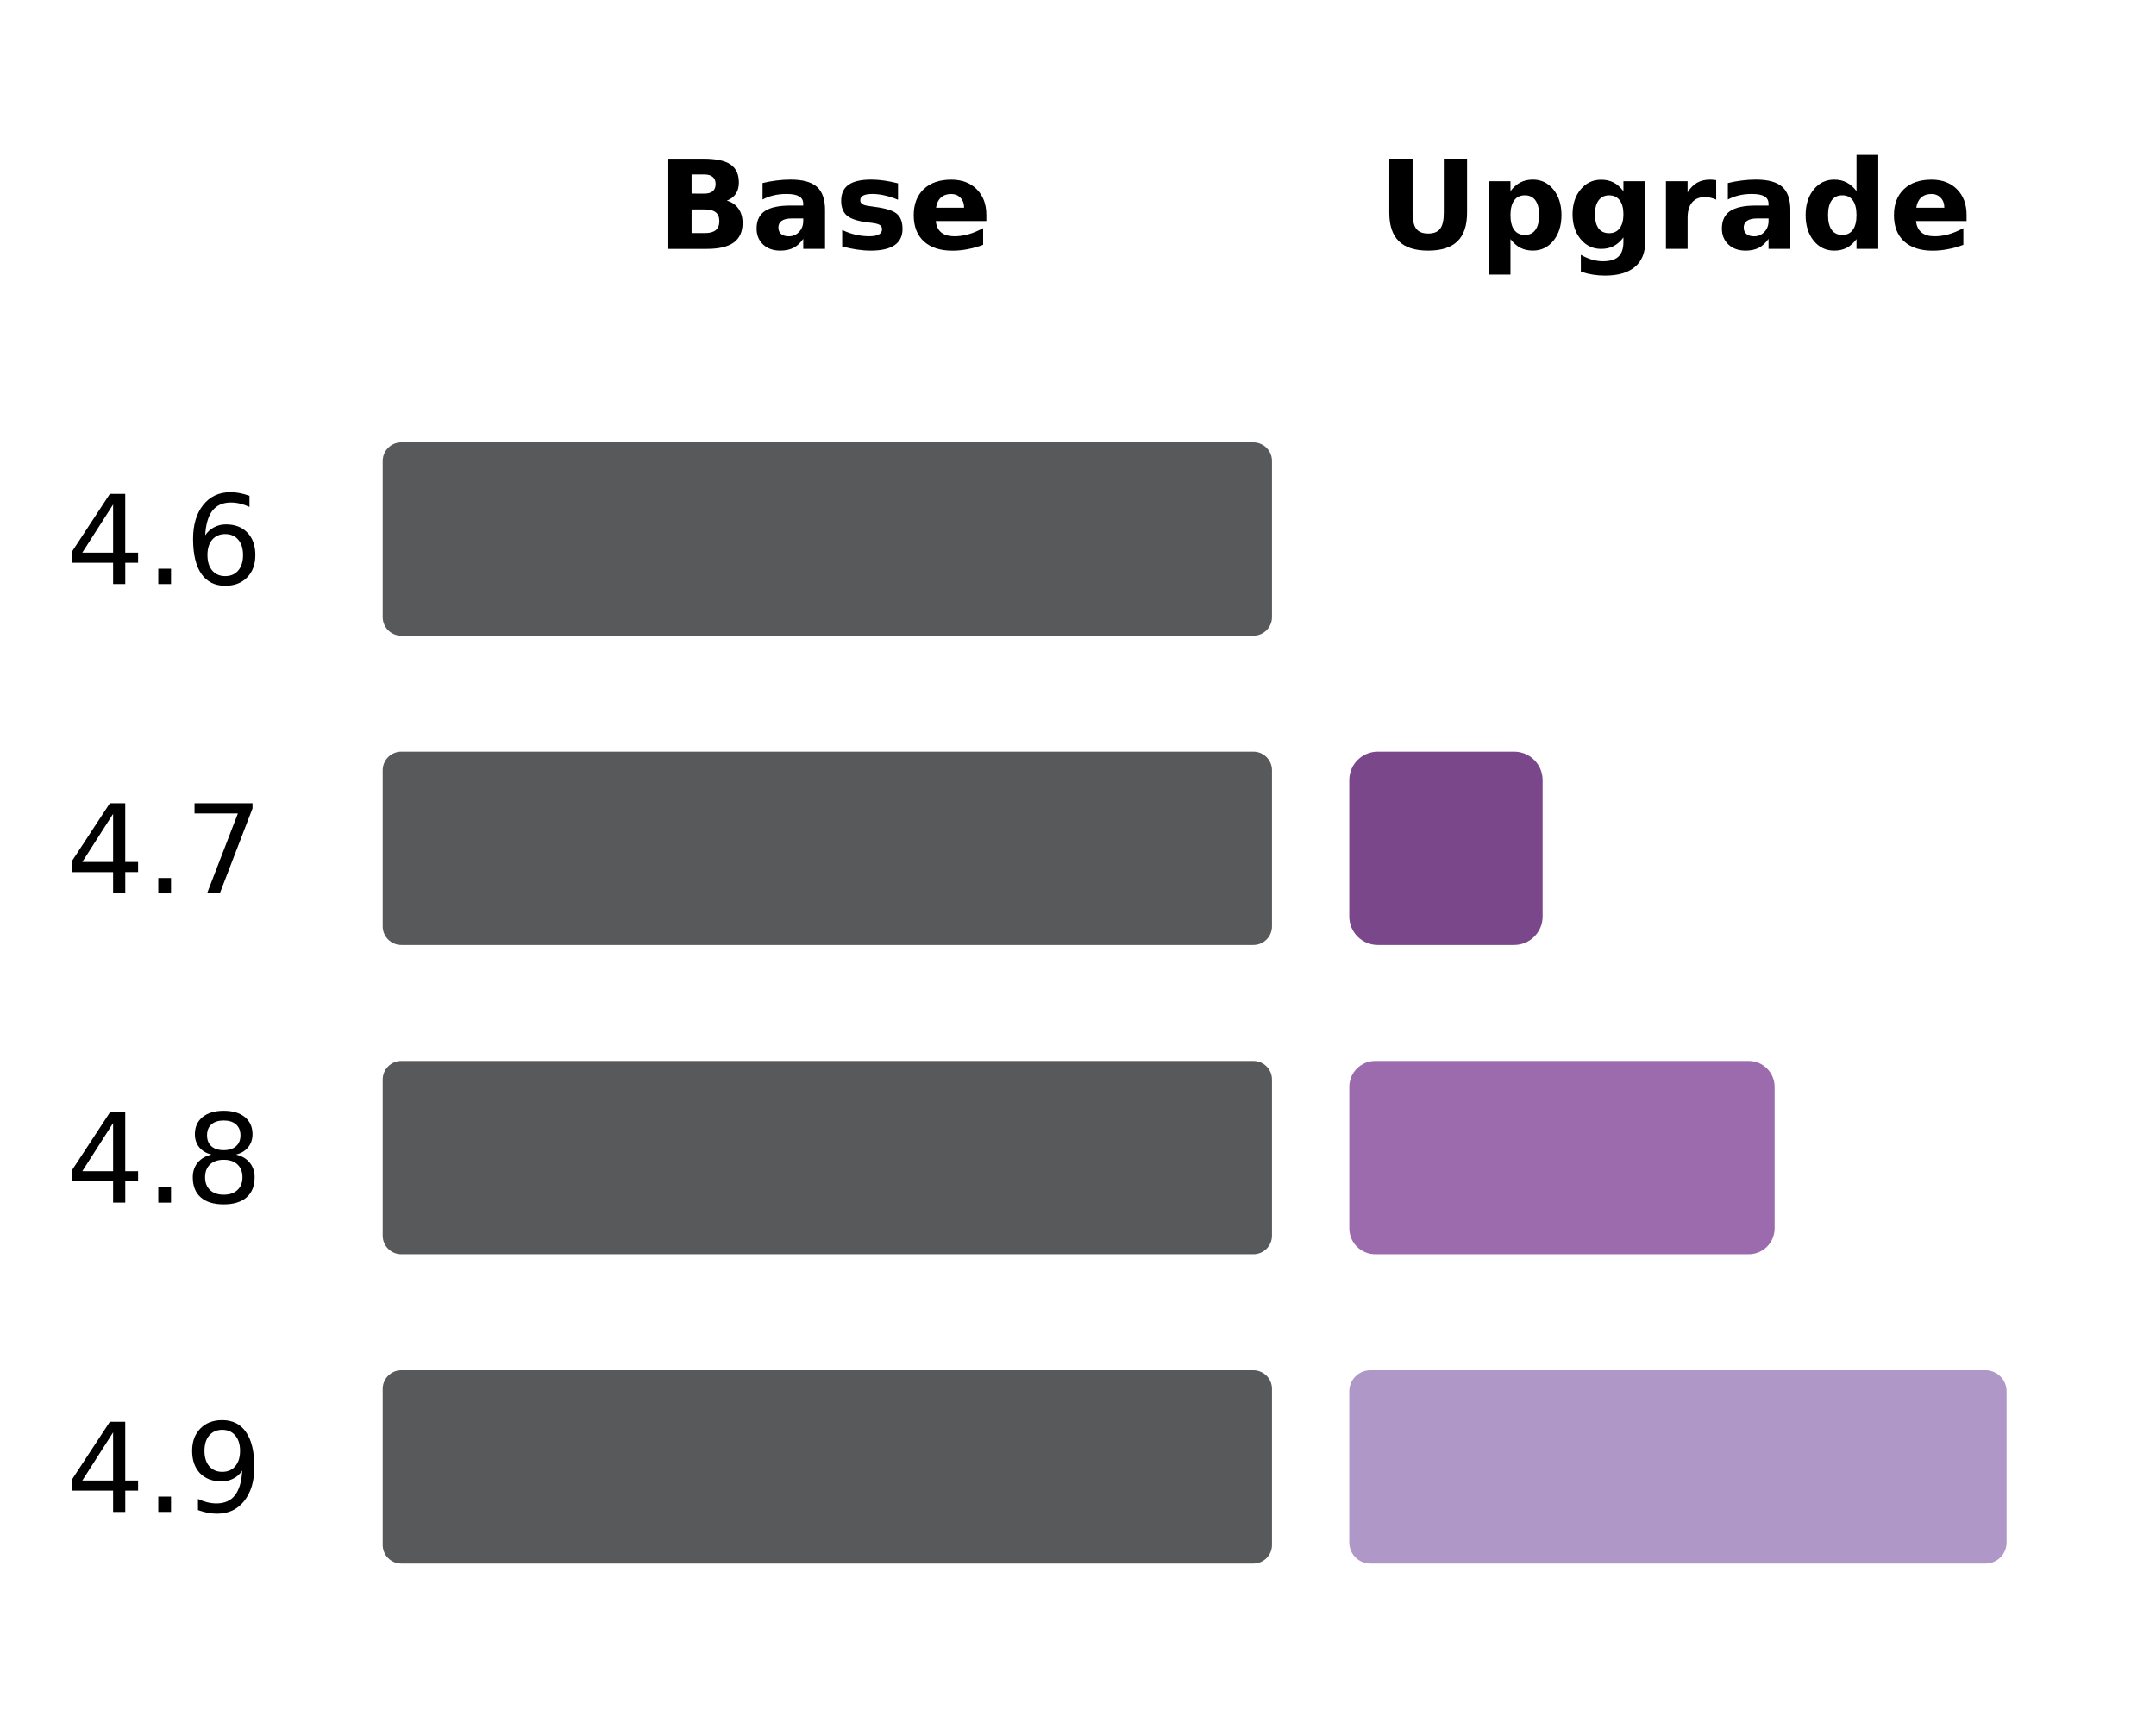
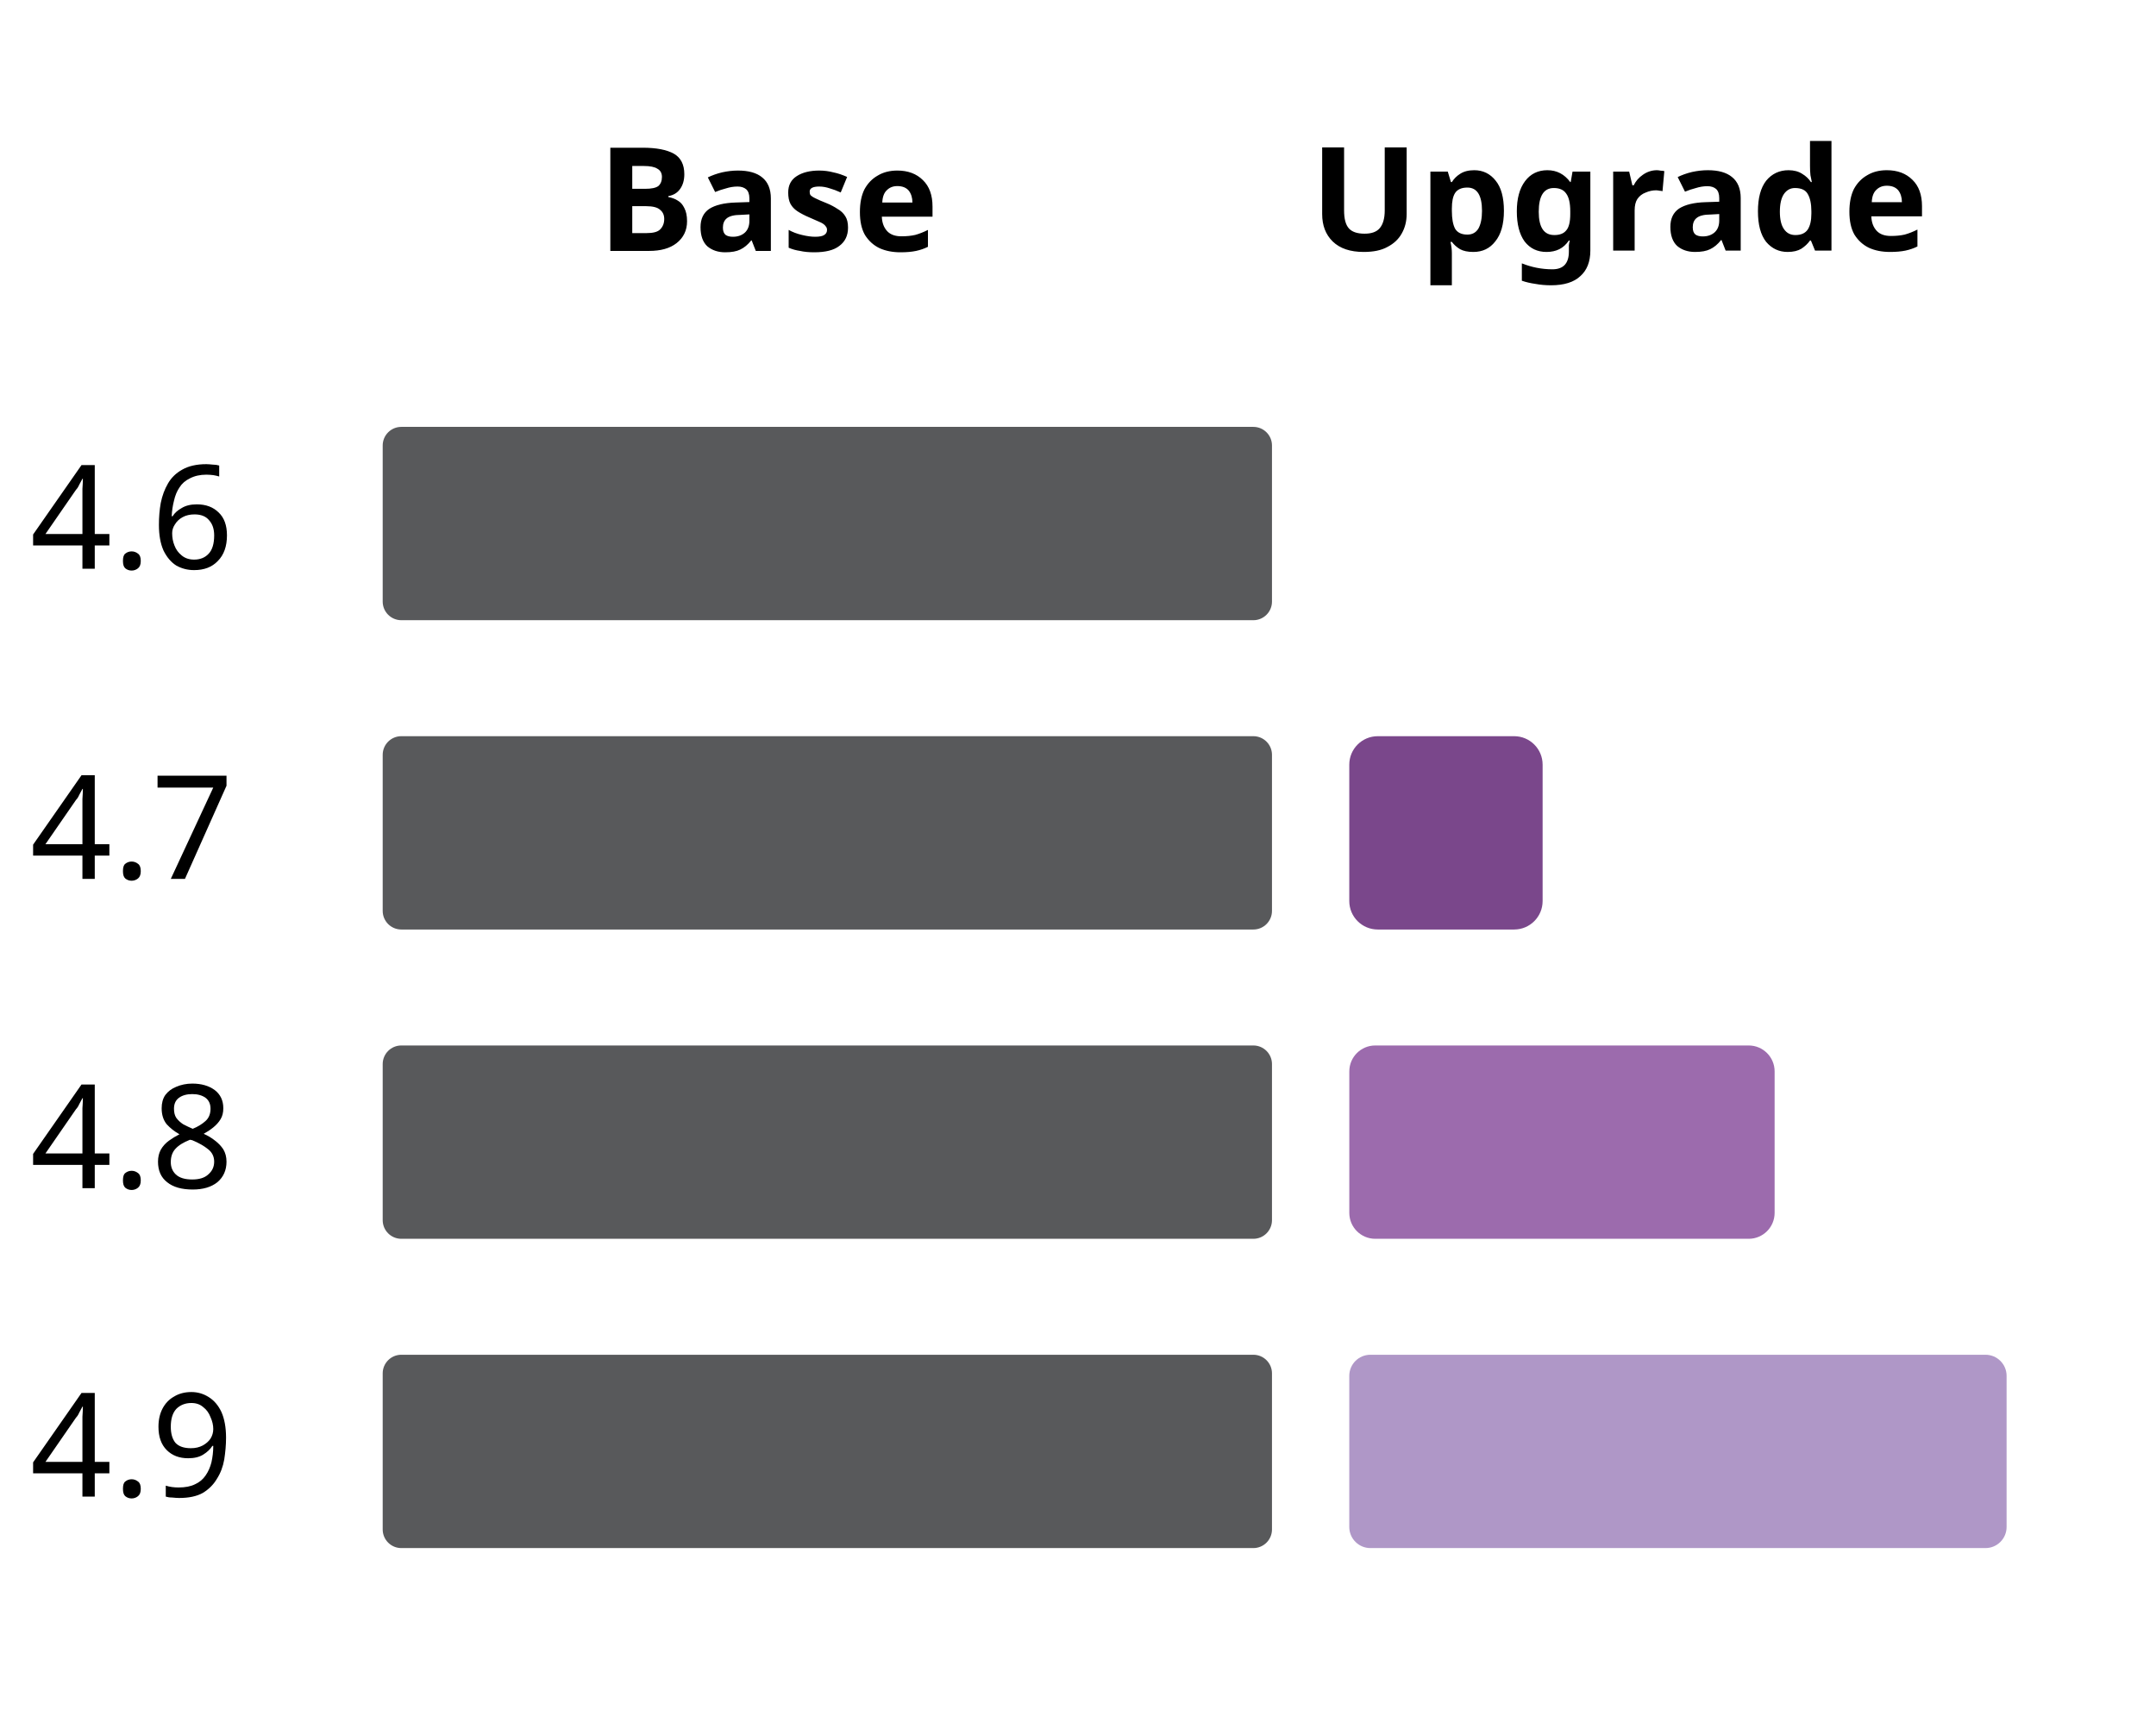
<svg xmlns="http://www.w3.org/2000/svg" id="svg8" version="1.1" viewBox="0 0 73.768 58.501" height="58.501mm" width="73.768mm">
  <defs id="defs2" />
-   <text transform="rotate(90)" id="text3894" y="-59.204" x="-154.302" style="font-style:normal;font-variant:normal;font-weight:normal;font-stretch:normal;font-size:5.644px;line-height:1.25;font-family:'Source Sans Pro';-inkscape-font-specification:'Source Sans Pro, Normal';font-variant-ligatures:normal;font-variant-caps:normal;font-variant-numeric:normal;font-feature-settings:normal;text-align:start;letter-spacing:0px;word-spacing:0px;writing-mode:lr-tb;text-anchor:start;fill:#000000;fill-opacity:1;stroke:none;stroke-width:0.265" xml:space="preserve">
-     <tspan y="-54.265" x="-154.302" id="tspan3896" />
+   <text xml:space="preserve" style="font-size:4.939px;line-height:1.25;font-family:'Adobe Jenson Pro';-inkscape-font-specification:'Adobe Jenson Pro';text-decoration-line:none;text-decoration-color:#000000;letter-spacing:0px;word-spacing:0px;writing-mode:lr-tb;white-space:pre;fill:#000000;stroke-width:1.246" x="6.438" y="40.657" id="text3152-9-6-6">
+     <tspan style="font-style:normal;font-variant:normal;font-weight:normal;font-stretch:normal;font-size:4.939px;font-family:'Source Sans Pro';-inkscape-font-specification:'Source Sans Pro Bold';text-align:center;text-anchor:middle;stroke-width:1.246" x="6.438" y="40.657" id="tspan3156-3-0-2">4.8</tspan>
  </text>
-   <rect transform="rotate(90)" y="-52.781" x="25.72" height="6.615" width="6.615" id="rect3713-6-8" style="fill:#7a478b;fill-opacity:1;stroke-width:0.07" ry="0.974" />
-   <rect transform="rotate(90)" y="-68.656" x="46.887" height="22.49" width="6.615" id="rect3713-6-5-6-5" style="fill:#af97c7;fill-opacity:1;stroke-width:0.129" ry="0.722" />
-   <g aria-label="4.6" id="text3900-5" style="font-style:normal;font-variant:normal;font-weight:normal;font-stretch:normal;font-size:4.233px;line-height:1.25;font-family:'Source Sans Pro';-inkscape-font-specification:'Source Sans Pro, Normal';font-variant-ligatures:normal;font-variant-caps:normal;font-variant-numeric:normal;font-feature-settings:normal;text-align:start;letter-spacing:0px;word-spacing:0px;writing-mode:lr-tb;text-anchor:start;fill:#000000;fill-opacity:1;stroke:none;stroke-width:0.265">
-     <path d="m 3.87,17.263 -1.054,1.647 h 1.054 z m -0.11,-0.364 h 0.525 v 2.011 h 0.44 v 0.347 H 4.286 v 0.728 H 3.87 V 19.257 H 2.477 v -0.403 z" style="font-style:normal;font-variant:normal;font-weight:normal;font-stretch:normal;font-size:4.233px;font-family:sans-serif;-inkscape-font-specification:sans-serif;font-variant-ligatures:normal;font-variant-caps:normal;font-variant-numeric:normal;font-feature-settings:normal;text-align:start;writing-mode:lr-tb;text-anchor:start;stroke-width:0.265" id="path947" />
-     <path d="m 5.416,19.46 h 0.436 v 0.525 H 5.416 Z" style="font-style:normal;font-variant:normal;font-weight:normal;font-stretch:normal;font-size:4.233px;font-family:sans-serif;-inkscape-font-specification:sans-serif;font-variant-ligatures:normal;font-variant-caps:normal;font-variant-numeric:normal;font-feature-settings:normal;text-align:start;writing-mode:lr-tb;text-anchor:start;stroke-width:0.265" id="path949" />
-     <path d="m 7.707,18.275 q -0.281,0 -0.446,0.192 -0.163,0.192 -0.163,0.527 0,0.333 0.163,0.527 0.165,0.192 0.446,0.192 0.281,0 0.444,-0.192 0.165,-0.194 0.165,-0.527 0,-0.335 -0.165,-0.527 Q 7.988,18.275 7.707,18.275 Z m 0.829,-1.308 v 0.38 q -0.157,-0.074 -0.318,-0.114 -0.159,-0.039 -0.316,-0.039 -0.413,0 -0.633,0.279 -0.217,0.279 -0.248,0.843 0.122,-0.18 0.306,-0.275 0.184,-0.097 0.405,-0.097 0.465,0 0.734,0.283 0.271,0.281 0.271,0.767 0,0.475 -0.281,0.763 -0.281,0.287 -0.748,0.287 -0.535,0 -0.819,-0.409 -0.283,-0.411 -0.283,-1.191 0,-0.732 0.347,-1.166 0.347,-0.436 0.932,-0.436 0.157,0 0.316,0.031 0.161,0.031 0.335,0.093 z" style="font-style:normal;font-variant:normal;font-weight:normal;font-stretch:normal;font-size:4.233px;font-family:sans-serif;-inkscape-font-specification:sans-serif;font-variant-ligatures:normal;font-variant-caps:normal;font-variant-numeric:normal;font-feature-settings:normal;text-align:start;writing-mode:lr-tb;text-anchor:start;stroke-width:0.265" id="path951" />
-   </g>
-   <g aria-label="4.7" id="text3900-9-34" style="font-style:normal;font-variant:normal;font-weight:normal;font-stretch:normal;font-size:4.233px;line-height:1.25;font-family:'Source Sans Pro';-inkscape-font-specification:'Source Sans Pro, Normal';font-variant-ligatures:normal;font-variant-caps:normal;font-variant-numeric:normal;font-feature-settings:normal;text-align:start;letter-spacing:0px;word-spacing:0px;writing-mode:lr-tb;text-anchor:start;fill:#000000;fill-opacity:1;stroke:none;stroke-width:0.265">
-     <path d="m 3.87,27.848 -1.054,1.647 h 1.054 z m -0.11,-0.364 h 0.525 v 2.011 h 0.44 v 0.347 H 4.286 v 0.728 H 3.87 V 29.843 H 2.477 v -0.403 z" style="font-style:normal;font-variant:normal;font-weight:normal;font-stretch:normal;font-size:4.233px;font-family:sans-serif;-inkscape-font-specification:sans-serif;font-variant-ligatures:normal;font-variant-caps:normal;font-variant-numeric:normal;font-feature-settings:normal;text-align:start;writing-mode:lr-tb;text-anchor:start;stroke-width:0.265" id="path954" />
-     <path d="m 5.416,30.045 h 0.436 v 0.525 H 5.416 Z" style="font-style:normal;font-variant:normal;font-weight:normal;font-stretch:normal;font-size:4.233px;font-family:sans-serif;-inkscape-font-specification:sans-serif;font-variant-ligatures:normal;font-variant-caps:normal;font-variant-numeric:normal;font-feature-settings:normal;text-align:start;writing-mode:lr-tb;text-anchor:start;stroke-width:0.265" id="path956" />
-     <path d="m 6.656,27.484 h 1.984 v 0.178 L 7.521,30.57 H 7.084 L 8.139,27.836 H 6.656 Z" style="font-style:normal;font-variant:normal;font-weight:normal;font-stretch:normal;font-size:4.233px;font-family:sans-serif;-inkscape-font-specification:sans-serif;font-variant-ligatures:normal;font-variant-caps:normal;font-variant-numeric:normal;font-feature-settings:normal;text-align:start;writing-mode:lr-tb;text-anchor:start;stroke-width:0.265" id="path958" />
-   </g>
-   <g aria-label="4.8" id="text3900-9-2-5" style="font-style:normal;font-variant:normal;font-weight:normal;font-stretch:normal;font-size:4.233px;line-height:1.25;font-family:'Source Sans Pro';-inkscape-font-specification:'Source Sans Pro, Normal';font-variant-ligatures:normal;font-variant-caps:normal;font-variant-numeric:normal;font-feature-settings:normal;text-align:start;letter-spacing:0px;word-spacing:0px;writing-mode:lr-tb;text-anchor:start;fill:#000000;fill-opacity:1;stroke:none;stroke-width:0.265">
-     <path d="m 3.87,38.429 -1.054,1.647 h 1.054 z m -0.11,-0.364 h 0.525 v 2.011 h 0.44 v 0.347 H 4.286 v 0.728 H 3.87 V 40.424 H 2.477 v -0.403 z" style="font-style:normal;font-variant:normal;font-weight:normal;font-stretch:normal;font-size:4.233px;font-family:sans-serif;-inkscape-font-specification:sans-serif;font-variant-ligatures:normal;font-variant-caps:normal;font-variant-numeric:normal;font-feature-settings:normal;text-align:start;writing-mode:lr-tb;text-anchor:start;stroke-width:0.265" id="path961" />
-     <path d="m 5.416,40.627 h 0.436 v 0.525 H 5.416 Z" style="font-style:normal;font-variant:normal;font-weight:normal;font-stretch:normal;font-size:4.233px;font-family:sans-serif;-inkscape-font-specification:sans-serif;font-variant-ligatures:normal;font-variant-caps:normal;font-variant-numeric:normal;font-feature-settings:normal;text-align:start;writing-mode:lr-tb;text-anchor:start;stroke-width:0.265" id="path963" />
-     <path d="m 7.655,39.686 q -0.298,0 -0.469,0.159 -0.169,0.159 -0.169,0.438 0,0.279 0.169,0.438 0.172,0.159 0.469,0.159 0.298,0 0.469,-0.159 0.172,-0.161 0.172,-0.438 0,-0.279 -0.172,-0.438 Q 7.955,39.686 7.655,39.686 Z M 7.237,39.508 q -0.269,-0.066 -0.42,-0.25 -0.149,-0.184 -0.149,-0.449 0,-0.37 0.263,-0.585 0.265,-0.215 0.723,-0.215 0.461,0 0.723,0.215 0.263,0.215 0.263,0.585 0,0.265 -0.151,0.449 -0.149,0.184 -0.415,0.25 0.302,0.07 0.469,0.275 0.169,0.205 0.169,0.5 0,0.449 -0.275,0.688 -0.273,0.24 -0.783,0.24 -0.511,0 -0.785,-0.24 -0.273,-0.24 -0.273,-0.688 0,-0.296 0.169,-0.5 0.169,-0.205 0.471,-0.275 z M 7.084,38.849 q 0,0.24 0.149,0.374 0.151,0.134 0.422,0.134 0.269,0 0.42,-0.134 0.153,-0.134 0.153,-0.374 0,-0.24 -0.153,-0.374 -0.151,-0.134 -0.42,-0.134 -0.271,0 -0.422,0.134 -0.149,0.134 -0.149,0.374 z" style="font-style:normal;font-variant:normal;font-weight:normal;font-stretch:normal;font-size:4.233px;font-family:sans-serif;-inkscape-font-specification:sans-serif;font-variant-ligatures:normal;font-variant-caps:normal;font-variant-numeric:normal;font-feature-settings:normal;text-align:start;writing-mode:lr-tb;text-anchor:start;stroke-width:0.265" id="path965" />
-   </g>
-   <g aria-label="4.9" id="text3900-9-3-8" style="font-style:normal;font-variant:normal;font-weight:normal;font-stretch:normal;font-size:4.233px;line-height:1.25;font-family:'Source Sans Pro';-inkscape-font-specification:'Source Sans Pro, Normal';font-variant-ligatures:normal;font-variant-caps:normal;font-variant-numeric:normal;font-feature-settings:normal;text-align:start;letter-spacing:0px;word-spacing:0px;writing-mode:lr-tb;text-anchor:start;fill:#000000;fill-opacity:1;stroke:none;stroke-width:0.265">
-     <path d="m 3.87,49.013 -1.054,1.647 h 1.054 z m -0.11,-0.364 h 0.525 v 2.011 h 0.44 v 0.347 H 4.286 v 0.728 H 3.87 V 51.007 H 2.477 v -0.403 z" style="font-style:normal;font-variant:normal;font-weight:normal;font-stretch:normal;font-size:4.233px;font-family:sans-serif;-inkscape-font-specification:sans-serif;font-variant-ligatures:normal;font-variant-caps:normal;font-variant-numeric:normal;font-feature-settings:normal;text-align:start;writing-mode:lr-tb;text-anchor:start;stroke-width:0.265" id="path968" />
-     <path d="m 5.416,51.21 h 0.436 v 0.525 H 5.416 Z" style="font-style:normal;font-variant:normal;font-weight:normal;font-stretch:normal;font-size:4.233px;font-family:sans-serif;-inkscape-font-specification:sans-serif;font-variant-ligatures:normal;font-variant-caps:normal;font-variant-numeric:normal;font-feature-settings:normal;text-align:start;writing-mode:lr-tb;text-anchor:start;stroke-width:0.265" id="path970" />
-     <path d="m 6.774,51.671 v -0.38 q 0.157,0.074 0.318,0.114 0.161,0.039 0.316,0.039 0.413,0 0.63,-0.277 0.219,-0.279 0.25,-0.845 -0.12,0.178 -0.304,0.273 -0.184,0.095 -0.407,0.095 -0.463,0 -0.734,-0.279 -0.269,-0.281 -0.269,-0.767 0,-0.475 0.281,-0.763 0.281,-0.287 0.748,-0.287 0.535,0 0.816,0.411 0.283,0.409 0.283,1.191 0,0.73 -0.347,1.166 -0.345,0.434 -0.93,0.434 -0.157,0 -0.318,-0.031 -0.161,-0.031 -0.335,-0.093 z m 0.831,-1.308 q 0.281,0 0.444,-0.192 0.165,-0.192 0.165,-0.527 0,-0.333 -0.165,-0.525 -0.163,-0.194 -0.444,-0.194 -0.281,0 -0.446,0.194 -0.163,0.192 -0.163,0.525 0,0.335 0.163,0.527 0.165,0.192 0.446,0.192 z" style="font-style:normal;font-variant:normal;font-weight:normal;font-stretch:normal;font-size:4.233px;font-family:sans-serif;-inkscape-font-specification:sans-serif;font-variant-ligatures:normal;font-variant-caps:normal;font-variant-numeric:normal;font-feature-settings:normal;text-align:start;writing-mode:lr-tb;text-anchor:start;stroke-width:0.265" id="path972" />
-   </g>
-   <rect transform="rotate(90)" y="-60.719" x="36.303" height="14.552" width="6.615" id="rect3713-6-5-7" style="fill:#9c6bad;fill-opacity:1;stroke-width:0.103" ry="0.887" />
-   <rect transform="rotate(90)" y="-43.521" x="15.137" height="30.427" width="6.615" id="rect3713-3-7-5-1-3-5-3" style="fill:#58595b;fill-opacity:1;stroke-width:0.15" ry="0.637" />
-   <g aria-label="Base" id="text3900-9-4-2-1-7-7" style="font-style:normal;font-variant:normal;font-weight:normal;font-stretch:normal;font-size:4.233px;line-height:1.25;font-family:'Source Sans Pro';-inkscape-font-specification:'Source Sans Pro, Normal';font-variant-ligatures:normal;font-variant-caps:normal;font-variant-numeric:normal;font-feature-settings:normal;text-align:start;letter-spacing:0px;word-spacing:0px;writing-mode:lr-tb;text-anchor:start;fill:#000000;fill-opacity:1;stroke:none;stroke-width:0.265">
-     <path d="m 24.103,6.625 q 0.188,0 0.285,-0.083 0.097,-0.083 0.097,-0.244 0,-0.159 -0.097,-0.242 -0.097,-0.085 -0.285,-0.085 h -0.44 v 0.653 z m 0.027,1.35 q 0.24,0 0.36,-0.101 0.122,-0.101 0.122,-0.306 0,-0.201 -0.12,-0.3 -0.12,-0.101 -0.362,-0.101 h -0.467 v 0.808 z m 0.74,-1.11 q 0.256,0.074 0.397,0.275 0.141,0.201 0.141,0.492 0,0.446 -0.302,0.666 -0.302,0.219 -0.918,0.219 h -1.321 v -3.086 h 1.195 q 0.643,0 0.93,0.194 0.289,0.194 0.289,0.622 0,0.225 -0.105,0.384 -0.105,0.157 -0.306,0.234 z" style="font-style:normal;font-variant:normal;font-weight:bold;font-stretch:normal;font-size:4.233px;font-family:sans-serif;-inkscape-font-specification:'sans-serif Bold';font-variant-ligatures:normal;font-variant-caps:normal;font-variant-numeric:normal;font-feature-settings:normal;text-align:start;writing-mode:lr-tb;text-anchor:start;stroke-width:0.265" id="path938" />
-     <path d="m 27.098,7.475 q -0.232,0 -0.349,0.079 -0.116,0.079 -0.116,0.232 0,0.141 0.093,0.221 0.095,0.079 0.263,0.079 0.209,0 0.351,-0.149 0.143,-0.151 0.143,-0.376 v -0.085 z m 1.131,-0.279 V 8.516 H 27.483 V 8.173 q -0.149,0.211 -0.335,0.308 -0.186,0.095 -0.453,0.095 -0.36,0 -0.585,-0.209 -0.223,-0.211 -0.223,-0.546 0,-0.407 0.279,-0.597 0.281,-0.19 0.881,-0.19 h 0.436 v -0.058 q 0,-0.176 -0.138,-0.256 -0.138,-0.083 -0.432,-0.083 -0.238,0 -0.442,0.048 -0.205,0.048 -0.38,0.143 V 6.263 q 0.238,-0.058 0.477,-0.087 0.24,-0.031 0.48,-0.031 0.626,0 0.903,0.248 0.279,0.246 0.279,0.802 z" style="font-style:normal;font-variant:normal;font-weight:bold;font-stretch:normal;font-size:4.233px;font-family:sans-serif;-inkscape-font-specification:'sans-serif Bold';font-variant-ligatures:normal;font-variant-caps:normal;font-variant-numeric:normal;font-feature-settings:normal;text-align:start;writing-mode:lr-tb;text-anchor:start;stroke-width:0.265" id="path940" />
-     <path d="m 30.726,6.274 v 0.562 q -0.238,-0.099 -0.459,-0.149 -0.221,-0.05 -0.418,-0.05 -0.211,0 -0.314,0.054 -0.101,0.052 -0.101,0.161 0,0.089 0.076,0.136 0.079,0.048 0.279,0.07 l 0.13,0.019 q 0.568,0.072 0.765,0.238 0.196,0.165 0.196,0.519 0,0.37 -0.273,0.556 -0.273,0.186 -0.814,0.186 -0.229,0 -0.475,-0.037 -0.244,-0.035 -0.502,-0.107 V 7.869 q 0.221,0.107 0.453,0.161 0.234,0.054 0.473,0.054 0.217,0 0.327,-0.06 0.11,-0.06 0.11,-0.178 0,-0.099 -0.076,-0.147 -0.074,-0.05 -0.3,-0.076 L 29.672,7.607 Q 29.178,7.545 28.979,7.378 28.781,7.21 28.781,6.869 q 0,-0.368 0.252,-0.546 0.252,-0.178 0.773,-0.178 0.205,0 0.43,0.031 0.225,0.031 0.49,0.097 z" style="font-style:normal;font-variant:normal;font-weight:bold;font-stretch:normal;font-size:4.233px;font-family:sans-serif;-inkscape-font-specification:'sans-serif Bold';font-variant-ligatures:normal;font-variant-caps:normal;font-variant-numeric:normal;font-feature-settings:normal;text-align:start;writing-mode:lr-tb;text-anchor:start;stroke-width:0.265" id="path942" />
-     <path d="m 33.748,7.353 v 0.211 h -1.73 q 0.027,0.26 0.188,0.391 0.161,0.13 0.451,0.13 0.234,0 0.477,-0.068 0.246,-0.07 0.504,-0.211 v 0.571 q -0.263,0.099 -0.525,0.149 -0.263,0.052 -0.525,0.052 -0.628,0 -0.978,-0.318 -0.347,-0.32 -0.347,-0.897 0,-0.566 0.341,-0.891 0.343,-0.325 0.943,-0.325 0.546,0 0.872,0.329 0.329,0.329 0.329,0.878 z M 32.987,7.107 q 0,-0.211 -0.124,-0.339 -0.122,-0.13 -0.32,-0.13 -0.215,0 -0.349,0.122 -0.134,0.12 -0.167,0.347 z" style="font-style:normal;font-variant:normal;font-weight:bold;font-stretch:normal;font-size:4.233px;font-family:sans-serif;-inkscape-font-specification:'sans-serif Bold';font-variant-ligatures:normal;font-variant-caps:normal;font-variant-numeric:normal;font-feature-settings:normal;text-align:start;writing-mode:lr-tb;text-anchor:start;stroke-width:0.265" id="path944" />
-   </g>
-   <g aria-label="Upgrade" id="text3900-9-4-4-8-3-1-7" style="font-style:normal;font-variant:normal;font-weight:normal;font-stretch:normal;font-size:4.233px;line-height:1.25;font-family:'Source Sans Pro';-inkscape-font-specification:'Source Sans Pro, Normal';font-variant-ligatures:normal;font-variant-caps:normal;font-variant-numeric:normal;font-feature-settings:normal;text-align:start;letter-spacing:0px;word-spacing:0px;writing-mode:lr-tb;text-anchor:start;fill:#000000;fill-opacity:1;stroke:none;stroke-width:0.265">
-     <path d="m 47.536,5.43 h 0.796 v 1.85 q 0,0.382 0.124,0.548 0.126,0.163 0.409,0.163 0.285,0 0.409,-0.163 0.126,-0.165 0.126,-0.548 V 5.43 h 0.796 v 1.85 q 0,0.655 -0.329,0.976 -0.329,0.32 -1.003,0.32 -0.672,0 -1,-0.32 -0.329,-0.32 -0.329,-0.976 z" style="font-style:normal;font-variant:normal;font-weight:bold;font-stretch:normal;font-size:4.233px;font-family:sans-serif;-inkscape-font-specification:'sans-serif Bold';font-variant-ligatures:normal;font-variant-caps:normal;font-variant-numeric:normal;font-feature-settings:normal;text-align:start;writing-mode:lr-tb;text-anchor:start;stroke-width:0.265" id="path923" />
-     <path d="M 51.681,8.182 V 9.397 H 50.941 V 6.201 h 0.74 V 6.54 q 0.153,-0.203 0.339,-0.298 0.186,-0.097 0.428,-0.097 0.428,0 0.703,0.341 0.275,0.339 0.275,0.874 0,0.535 -0.275,0.876 -0.275,0.339 -0.703,0.339 -0.242,0 -0.428,-0.095 -0.186,-0.097 -0.339,-0.3 z m 0.492,-1.499 q -0.238,0 -0.366,0.176 -0.126,0.174 -0.126,0.502 0,0.329 0.126,0.504 0.128,0.174 0.366,0.174 0.238,0 0.362,-0.174 0.126,-0.174 0.126,-0.504 0,-0.331 -0.126,-0.504 -0.124,-0.174 -0.362,-0.174 z" style="font-style:normal;font-variant:normal;font-weight:bold;font-stretch:normal;font-size:4.233px;font-family:sans-serif;-inkscape-font-specification:'sans-serif Bold';font-variant-ligatures:normal;font-variant-caps:normal;font-variant-numeric:normal;font-feature-settings:normal;text-align:start;writing-mode:lr-tb;text-anchor:start;stroke-width:0.265" id="path925" />
-     <path d="m 55.546,8.124 q -0.153,0.203 -0.337,0.298 -0.184,0.095 -0.426,0.095 -0.424,0 -0.701,-0.333 -0.277,-0.335 -0.277,-0.852 0,-0.519 0.277,-0.85 0.277,-0.333 0.701,-0.333 0.242,0 0.426,0.095 0.184,0.095 0.337,0.3 V 6.201 h 0.744 v 2.082 q 0,0.558 -0.353,0.852 -0.351,0.296 -1.021,0.296 -0.217,0 -0.42,-0.033 -0.203,-0.033 -0.407,-0.101 V 8.719 q 0.194,0.112 0.38,0.165 0.186,0.056 0.374,0.056 0.364,0 0.533,-0.159 0.169,-0.159 0.169,-0.498 z M 55.058,6.683 q -0.229,0 -0.358,0.169 -0.128,0.169 -0.128,0.48 0,0.318 0.124,0.484 0.124,0.163 0.362,0.163 0.232,0 0.36,-0.169 0.128,-0.169 0.128,-0.477 0,-0.31 -0.128,-0.48 -0.128,-0.169 -0.36,-0.169 z" style="font-style:normal;font-variant:normal;font-weight:bold;font-stretch:normal;font-size:4.233px;font-family:sans-serif;-inkscape-font-specification:'sans-serif Bold';font-variant-ligatures:normal;font-variant-caps:normal;font-variant-numeric:normal;font-feature-settings:normal;text-align:start;writing-mode:lr-tb;text-anchor:start;stroke-width:0.265" id="path927" />
-     <path d="m 58.721,6.832 q -0.097,-0.045 -0.194,-0.066 -0.095,-0.023 -0.192,-0.023 -0.285,0 -0.44,0.184 -0.153,0.182 -0.153,0.523 V 8.516 H 57.001 V 6.201 H 57.741 V 6.582 Q 57.884,6.354 58.068,6.251 58.254,6.146 58.512,6.146 q 0.037,0 0.081,0.004 0.043,0.002 0.126,0.012 z" style="font-style:normal;font-variant:normal;font-weight:bold;font-stretch:normal;font-size:4.233px;font-family:sans-serif;-inkscape-font-specification:'sans-serif Bold';font-variant-ligatures:normal;font-variant-caps:normal;font-variant-numeric:normal;font-feature-settings:normal;text-align:start;writing-mode:lr-tb;text-anchor:start;stroke-width:0.265" id="path929" />
-     <path d="m 60.127,7.475 q -0.232,0 -0.349,0.079 -0.116,0.079 -0.116,0.232 0,0.141 0.093,0.221 0.095,0.079 0.263,0.079 0.209,0 0.351,-0.149 0.143,-0.151 0.143,-0.376 V 7.475 Z M 61.257,7.196 V 8.516 H 60.511 V 8.173 q -0.149,0.211 -0.335,0.308 -0.186,0.095 -0.453,0.095 -0.36,0 -0.585,-0.209 -0.223,-0.211 -0.223,-0.546 0,-0.407 0.279,-0.597 0.281,-0.19 0.881,-0.19 h 0.436 v -0.058 q 0,-0.176 -0.138,-0.256 -0.138,-0.083 -0.432,-0.083 -0.238,0 -0.442,0.048 -0.205,0.048 -0.38,0.143 V 6.263 q 0.238,-0.058 0.477,-0.087 0.24,-0.031 0.48,-0.031 0.626,0 0.903,0.248 0.279,0.246 0.279,0.802 z" style="font-style:normal;font-variant:normal;font-weight:bold;font-stretch:normal;font-size:4.233px;font-family:sans-serif;-inkscape-font-specification:'sans-serif Bold';font-variant-ligatures:normal;font-variant-caps:normal;font-variant-numeric:normal;font-feature-settings:normal;text-align:start;writing-mode:lr-tb;text-anchor:start;stroke-width:0.265" id="path931" />
-     <path d="M 63.521,6.54 V 5.3 h 0.744 v 3.216 h -0.744 v -0.335 q -0.153,0.205 -0.337,0.3 -0.184,0.095 -0.426,0.095 -0.428,0 -0.703,-0.339 -0.275,-0.341 -0.275,-0.876 0,-0.535 0.275,-0.874 0.275,-0.341 0.703,-0.341 0.24,0 0.424,0.097 0.186,0.095 0.339,0.298 z m -0.488,1.499 q 0.238,0 0.362,-0.174 0.126,-0.174 0.126,-0.504 0,-0.331 -0.126,-0.504 -0.124,-0.174 -0.362,-0.174 -0.236,0 -0.362,0.174 -0.124,0.174 -0.124,0.504 0,0.331 0.124,0.504 0.126,0.174 0.362,0.174 z" style="font-style:normal;font-variant:normal;font-weight:bold;font-stretch:normal;font-size:4.233px;font-family:sans-serif;-inkscape-font-specification:'sans-serif Bold';font-variant-ligatures:normal;font-variant-caps:normal;font-variant-numeric:normal;font-feature-settings:normal;text-align:start;writing-mode:lr-tb;text-anchor:start;stroke-width:0.265" id="path933" />
-     <path d="m 67.287,7.353 v 0.211 h -1.73 q 0.027,0.26 0.188,0.391 0.161,0.13 0.451,0.13 0.234,0 0.477,-0.068 0.246,-0.07 0.504,-0.211 v 0.571 q -0.263,0.099 -0.525,0.149 -0.263,0.052 -0.525,0.052 -0.628,0 -0.978,-0.318 -0.347,-0.32 -0.347,-0.897 0,-0.566 0.341,-0.891 0.343,-0.325 0.943,-0.325 0.546,0 0.872,0.329 0.329,0.329 0.329,0.878 z M 66.526,7.107 q 0,-0.211 -0.124,-0.339 -0.122,-0.13 -0.32,-0.13 -0.215,0 -0.349,0.122 -0.134,0.12 -0.167,0.347 z" style="font-style:normal;font-variant:normal;font-weight:bold;font-stretch:normal;font-size:4.233px;font-family:sans-serif;-inkscape-font-specification:'sans-serif Bold';font-variant-ligatures:normal;font-variant-caps:normal;font-variant-numeric:normal;font-feature-settings:normal;text-align:start;writing-mode:lr-tb;text-anchor:start;stroke-width:0.265" id="path935" />
-   </g>
-   <text transform="rotate(90)" id="text352" y="-170.329" x="30.907" style="font-style:normal;font-variant:normal;font-weight:normal;font-stretch:normal;font-size:5.644px;line-height:1.25;font-family:'Source Sans Pro';-inkscape-font-specification:'Source Sans Pro, Normal';font-variant-ligatures:normal;font-variant-caps:normal;font-variant-numeric:normal;font-feature-settings:normal;text-align:start;letter-spacing:0px;word-spacing:0px;writing-mode:lr-tb;text-anchor:start;fill:#000000;fill-opacity:1;stroke:none;stroke-width:0.265" xml:space="preserve">
-     <tspan style="stroke-width:0.265" y="-165.391" x="30.907" id="tspan350" />
+   <text xml:space="preserve" style="font-size:4.939px;line-height:1.25;font-family:'Adobe Jenson Pro';-inkscape-font-specification:'Adobe Jenson Pro';text-decoration-line:none;text-decoration-color:#000000;letter-spacing:0px;word-spacing:0px;writing-mode:lr-tb;white-space:pre;fill:#000000;stroke-width:1.246" x="6.438" y="51.211" id="text3152-9-6-6-6">
+     <tspan style="font-style:normal;font-variant:normal;font-weight:normal;font-stretch:normal;font-size:4.939px;font-family:'Source Sans Pro';-inkscape-font-specification:'Source Sans Pro Bold';text-align:center;text-anchor:middle;stroke-width:1.246" x="6.438" y="51.211" id="tspan3156-3-0-2-1">4.9</tspan>
  </text>
-   <rect transform="rotate(90)" y="-43.521" x="25.72" height="30.427" width="6.615" id="rect3713-3-7-5-1-3-5-3-3" style="fill:#58595b;fill-opacity:1;stroke-width:0.15" ry="0.637" />
-   <rect transform="rotate(90)" y="-43.521" x="36.303" height="30.427" width="6.615" id="rect3713-3-7-5-1-3-5-3-6" style="fill:#58595b;fill-opacity:1;stroke-width:0.15" ry="0.637" />
-   <rect transform="rotate(90)" y="-43.521" x="46.887" height="30.427" width="6.615" id="rect3713-3-7-5-1-3-5-3-7" style="fill:#58595b;fill-opacity:1;stroke-width:0.15" ry="0.637" />
+   <text transform="rotate(90)" id="text3894" y="-59.204" x="-154.831" style="font-style:normal;font-variant:normal;font-weight:normal;font-stretch:normal;font-size:5.644px;line-height:1.25;font-family:'Source Sans Pro';-inkscape-font-specification:'Source Sans Pro, Normal';font-variant-ligatures:normal;font-variant-caps:normal;font-variant-numeric:normal;font-feature-settings:normal;text-align:start;letter-spacing:0px;word-spacing:0px;writing-mode:lr-tb;text-anchor:start;fill:#000000;fill-opacity:1;stroke:none;stroke-width:0.265" xml:space="preserve">
+     <tspan y="-54.265" x="-154.831" id="tspan3896" />
+   </text>
+   <rect transform="rotate(90)" y="-52.781" x="25.191" height="6.615" width="6.615" id="rect3713-6-8" style="fill:#7a478b;fill-opacity:1;stroke-width:0.07" ry="0.974" rx="0.974" />
+   <rect transform="rotate(90)" y="-68.656" x="46.357" height="22.49" width="6.615" id="rect3713-6-5-6-5" style="fill:#af97c7;fill-opacity:1;stroke-width:0.129" ry="0.722" rx="0.722" />
+   <rect transform="rotate(90)" y="-60.719" x="35.774" height="14.552" width="6.615" id="rect3713-6-5-7" style="fill:#9c6bad;fill-opacity:1;stroke-width:0.103" ry="0.887" rx="0.887" />
+   <rect transform="rotate(90)" y="-43.521" x="14.607" height="30.427" width="6.615" id="rect3713-3-7-5-1-3-5-3" style="fill:#58595b;fill-opacity:1;stroke-width:0.15" ry="0.637" rx="0.637" />
+   <text transform="rotate(90)" id="text352" y="-170.329" x="30.378" style="font-style:normal;font-variant:normal;font-weight:normal;font-stretch:normal;font-size:5.644px;line-height:1.25;font-family:'Source Sans Pro';-inkscape-font-specification:'Source Sans Pro, Normal';font-variant-ligatures:normal;font-variant-caps:normal;font-variant-numeric:normal;font-feature-settings:normal;text-align:start;letter-spacing:0px;word-spacing:0px;writing-mode:lr-tb;text-anchor:start;fill:#000000;fill-opacity:1;stroke:none;stroke-width:0.265" xml:space="preserve">
+     <tspan style="stroke-width:0.265" y="-165.391" x="30.378" id="tspan350" />
+   </text>
+   <rect transform="rotate(90)" y="-43.521" x="25.191" height="30.427" width="6.615" id="rect3713-3-7-5-1-3-5-3-3" style="fill:#58595b;fill-opacity:1;stroke-width:0.15" ry="0.637" rx="0.637" />
+   <rect transform="rotate(90)" y="-43.521" x="35.774" height="30.427" width="6.615" id="rect3713-3-7-5-1-3-5-3-6" style="fill:#58595b;fill-opacity:1;stroke-width:0.15" ry="0.637" rx="0.637" />
+   <rect transform="rotate(90)" y="-43.521" x="46.357" height="30.427" width="6.615" id="rect3713-3-7-5-1-3-5-3-7" style="fill:#58595b;fill-opacity:1;stroke-width:0.15" ry="0.637" rx="0.637" />
+   <text xml:space="preserve" style="font-size:4.939px;line-height:1.25;font-family:'Adobe Jenson Pro';-inkscape-font-specification:'Adobe Jenson Pro';text-decoration-line:none;text-decoration-color:#000000;letter-spacing:0px;word-spacing:0px;writing-mode:lr-tb;white-space:pre;fill:#000000;stroke-width:1.246" x="28.209" y="8.584" id="text3152">
+     <tspan style="font-style:normal;font-variant:normal;font-weight:bold;font-stretch:normal;font-size:4.939px;font-family:'Source Sans Pro';-inkscape-font-specification:'Source Sans Pro';text-align:center;text-anchor:middle;stroke-width:1.246" x="28.209" y="8.584" id="tspan3156">Base</tspan>
+   </text>
+   <text xml:space="preserve" style="font-size:4.939px;line-height:1.25;font-family:'Adobe Jenson Pro';-inkscape-font-specification:'Adobe Jenson Pro';text-decoration-line:none;text-decoration-color:#000000;letter-spacing:0px;word-spacing:0px;writing-mode:lr-tb;white-space:pre;fill:#000000;stroke-width:1.246" x="6.438" y="19.461" id="text3152-9">
+     <tspan style="font-style:normal;font-variant:normal;font-weight:normal;font-stretch:normal;font-size:4.939px;font-family:'Source Sans Pro';-inkscape-font-specification:'Source Sans Pro Bold';text-align:center;text-anchor:middle;stroke-width:1.246" x="6.438" y="19.461" id="tspan3156-3">4.6</tspan>
+   </text>
+   <text xml:space="preserve" style="font-size:4.939px;line-height:1.25;font-family:'Adobe Jenson Pro';-inkscape-font-specification:'Adobe Jenson Pro';text-decoration-line:none;text-decoration-color:#000000;letter-spacing:0px;word-spacing:0px;writing-mode:lr-tb;white-space:pre;fill:#000000;stroke-width:1.246" x="6.438" y="30.074" id="text3152-9-6">
+     <tspan style="font-style:normal;font-variant:normal;font-weight:normal;font-stretch:normal;font-size:4.939px;font-family:'Source Sans Pro';-inkscape-font-specification:'Source Sans Pro Bold';text-align:center;text-anchor:middle;stroke-width:1.246" x="6.438" y="30.074" id="tspan3156-3-0">4.7</tspan>
+   </text>
+   <text xml:space="preserve" style="font-size:4.939px;line-height:1.25;font-family:'Adobe Jenson Pro';-inkscape-font-specification:'Adobe Jenson Pro';text-decoration-line:none;text-decoration-color:#000000;letter-spacing:0px;word-spacing:0px;writing-mode:lr-tb;white-space:pre;fill:#000000;stroke-width:1.246" x="57.323" y="8.575" id="text3152-7">
+     <tspan style="font-style:normal;font-variant:normal;font-weight:bold;font-stretch:normal;font-size:4.939px;font-family:'Source Sans Pro';-inkscape-font-specification:'Source Sans Pro';text-align:center;text-anchor:middle;stroke-width:1.246" x="57.323" y="8.575" id="tspan3156-0">Upgrade</tspan>
+   </text>
</svg>
